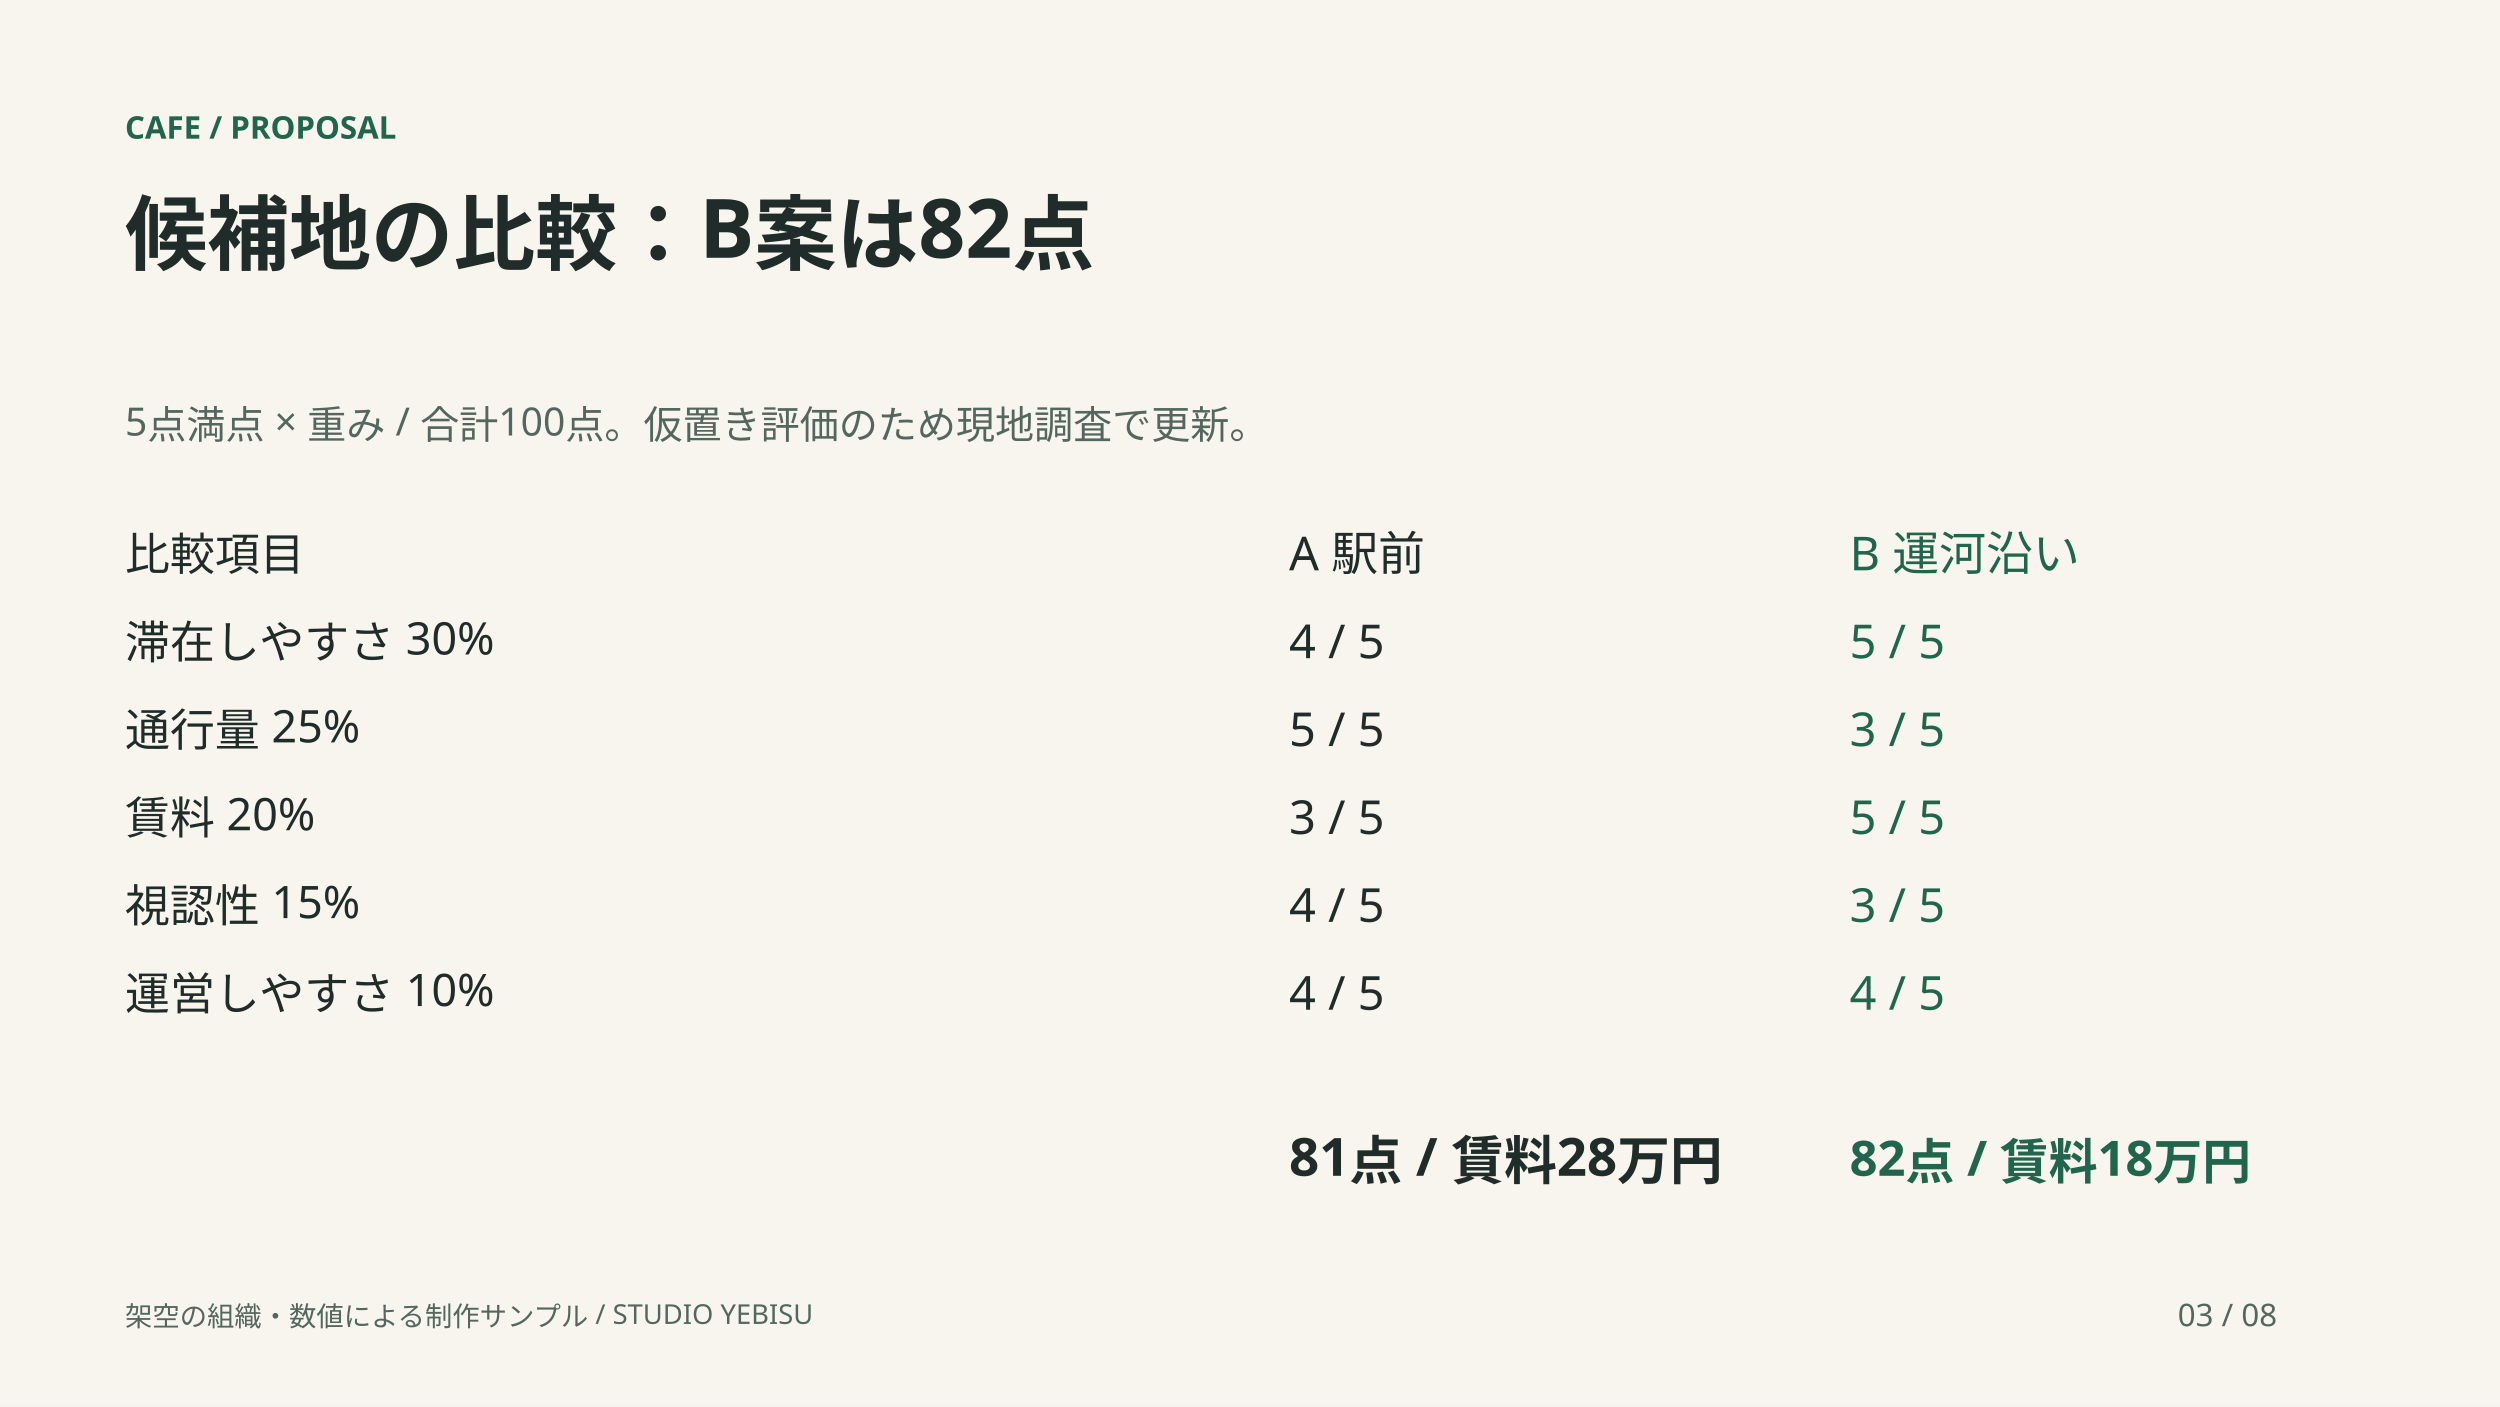
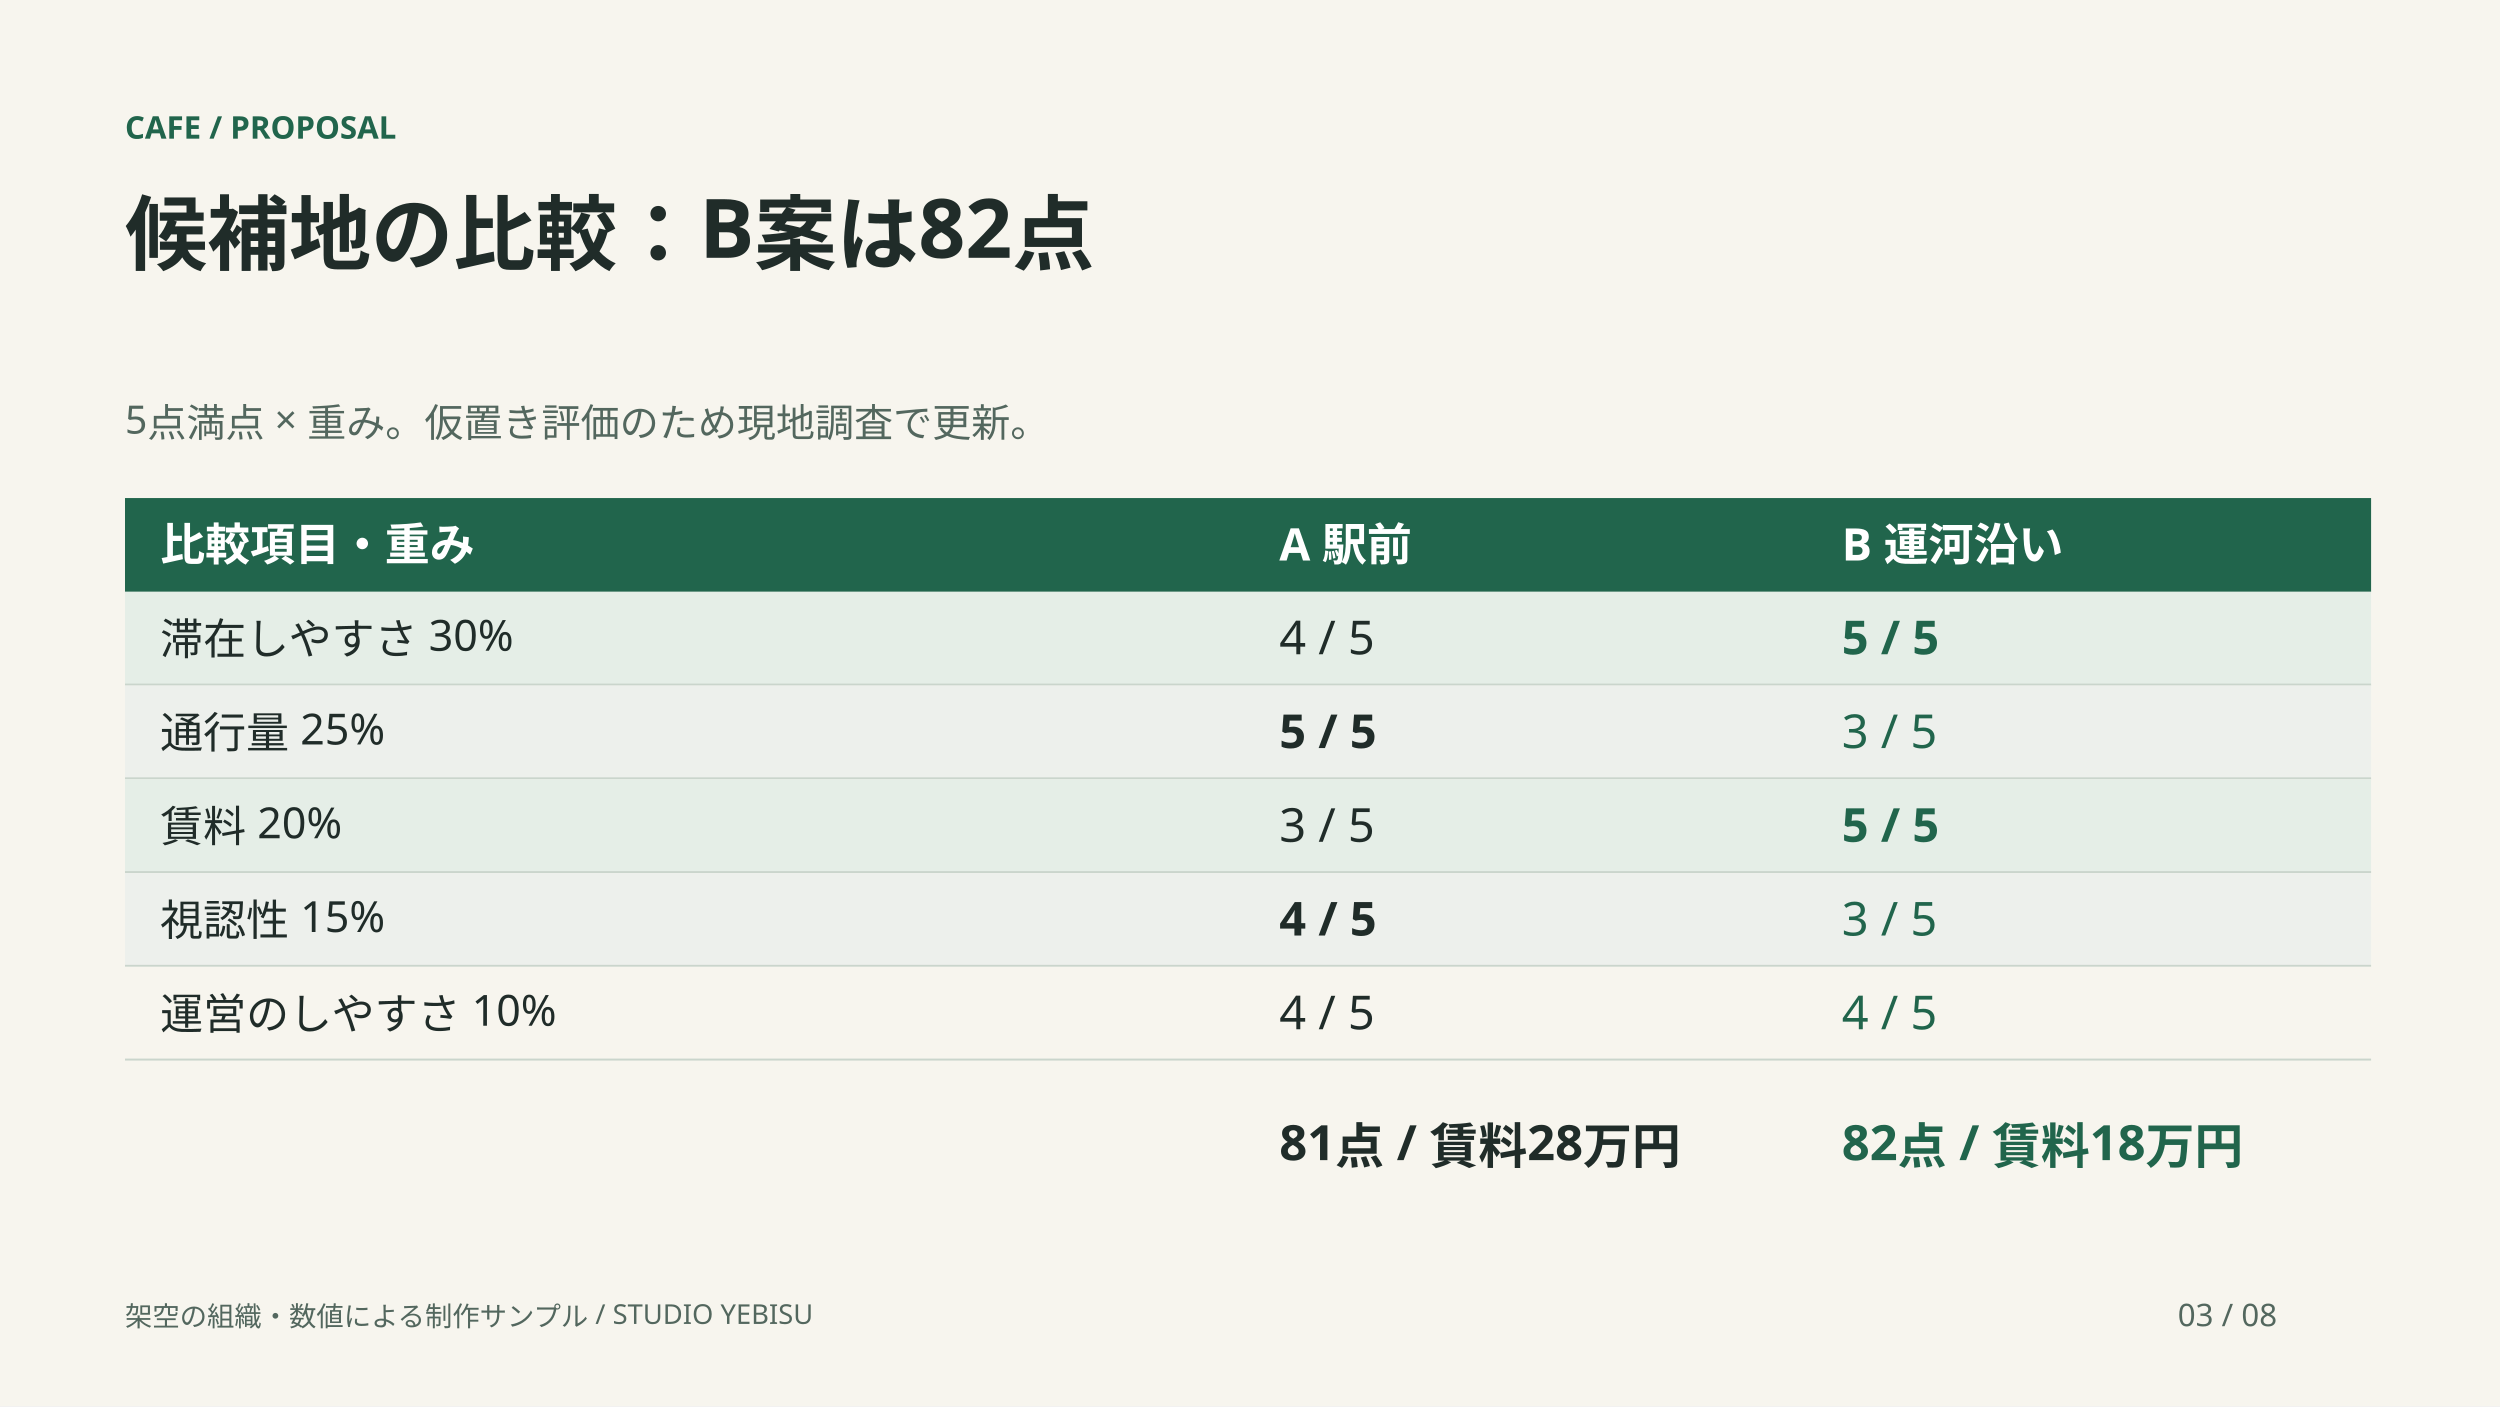
- <svg xmlns="http://www.w3.org/2000/svg" width="1280" height="720" viewBox="0 0 1280 720" lang="ja" font-family="Noto Sans JP" data-pptx-page-role="content">
+ <svg xmlns="http://www.w3.org/2000/svg" width="1280" height="720" viewBox="0 0 1280 720" lang="ja" font-family="BIZ UDPGothic" data-pptx-page-role="content">
  <rect id="background" data-pptx-role="background" width="1280" height="720" fill="#F7F5EE" />
  <g id="heading" data-pptx-bounds="64 48 1150 112" font-weight="700">
    <text x="64" y="71" font-size="16" fill="#21654C">CAFE / PROPOSAL</text>
    <text x="64" y="135" font-size="42" fill="#202C29">候補地の比較：B案は82点</text>
  </g>
-   <g id="content" data-pptx-bounds="64 190 1150 426">
-     <text x="64" y="223" font-size="20" fill="#53675E" font-weight="400">5点満点 × 重み / 合計100点。仮置き評価のため現地調査で更新。</text>
-     <text x="64" y="292" font-size="23" fill="#202C29" font-weight="400">比較項目</text>
-     <text x="64" y="337" font-size="23" fill="#202C29" font-weight="400">滞在しやすさ 30%</text>
-     <text x="64" y="382" font-size="23" fill="#202C29" font-weight="400">通行量 25%</text>
-     <text x="64" y="427" font-size="23" fill="#202C29" font-weight="400">賃料 20%</text>
-     <text x="64" y="472" font-size="23" fill="#202C29" font-weight="400">視認性 15%</text>
-     <text x="64" y="517" font-size="23" fill="#202C29" font-weight="400">運営しやすさ 10%</text>
-     <text x="660" y="292" font-size="24" fill="#202C29" font-weight="400">A 駅前</text>
-     <text x="660" y="337" font-size="24" fill="#202C29" font-weight="400">4 / 5</text>
-     <text x="660" y="382" font-size="24" fill="#202C29" font-weight="400">5 / 5</text>
-     <text x="660" y="427" font-size="24" fill="#202C29" font-weight="400">3 / 5</text>
-     <text x="660" y="472" font-size="24" fill="#202C29" font-weight="400">4 / 5</text>
-     <text x="660" y="517" font-size="24" fill="#202C29" font-weight="400">4 / 5</text>
-     <text x="947" y="292" font-size="24" fill="#21654C" font-weight="400">B 運河沿い</text>
-     <text x="947" y="337" font-size="24" fill="#21654C" font-weight="400">5 / 5</text>
-     <text x="947" y="382" font-size="24" fill="#21654C" font-weight="400">3 / 5</text>
-     <text x="947" y="427" font-size="24" fill="#21654C" font-weight="400">5 / 5</text>
-     <text x="947" y="472" font-size="24" fill="#21654C" font-weight="400">3 / 5</text>
-     <text x="947" y="517" font-size="24" fill="#21654C" font-weight="400">4 / 5</text>
-     <text x="660" y="602" font-size="27" fill="#202C29" font-weight="700">81点 / 賃料28万円</text>
-     <text x="947" y="602" font-size="25" fill="#21654C" font-weight="700">82点 / 賃料18万円</text>
+   <g id="content" data-pptx-bounds="64 190 1150 450">
+     <text x="64" y="222" font-size="20" fill="#53675E" font-weight="400">5点満点 × 重み。仮置き評価のため現地調査で更新。</text>
+     <rect x="64" y="255" width="1150" height="48" fill="#21654C" />
+     <text x="82" y="287" font-size="23" fill="#FFFFFF" font-weight="700">比較項目・重み</text>
+     <text x="655" y="287" font-size="23" fill="#FFFFFF" font-weight="700">A 駅前</text>
+     <text x="943" y="287" font-size="23" fill="#FFFFFF" font-weight="700">B 運河沿い</text>
+     <rect x="64" y="303" width="1150" height="48" fill="#E5EEE7" />
+     <text x="82" y="335" font-size="22" fill="#202C29" font-weight="400">滞在しやすさ 30%</text>
+     <text x="655" y="335" font-size="24" fill="#202C29" font-weight="400">4 / 5</text>
+     <text x="943" y="335" font-size="24" fill="#21654C" font-weight="700">5 / 5</text>
+     <rect x="64" y="350" width="1150" height="1" fill="#CAD5CC" />
+     <rect x="64" y="351" width="1150" height="48" fill="#EDF0EC" />
+     <text x="82" y="383" font-size="22" fill="#202C29" font-weight="400">通行量 25%</text>
+     <text x="655" y="383" font-size="24" fill="#202C29" font-weight="700">5 / 5</text>
+     <text x="943" y="383" font-size="24" fill="#21654C" font-weight="400">3 / 5</text>
+     <rect x="64" y="398" width="1150" height="1" fill="#CAD5CC" />
+     <rect x="64" y="399" width="1150" height="48" fill="#E5EEE7" />
+     <text x="82" y="431" font-size="22" fill="#202C29" font-weight="400">賃料 20%</text>
+     <text x="655" y="431" font-size="24" fill="#202C29" font-weight="400">3 / 5</text>
+     <text x="943" y="431" font-size="24" fill="#21654C" font-weight="700">5 / 5</text>
+     <rect x="64" y="446" width="1150" height="1" fill="#CAD5CC" />
+     <rect x="64" y="447" width="1150" height="48" fill="#EDF0EC" />
+     <text x="82" y="479" font-size="22" fill="#202C29" font-weight="400">視認性 15%</text>
+     <text x="655" y="479" font-size="24" fill="#202C29" font-weight="700">4 / 5</text>
+     <text x="943" y="479" font-size="24" fill="#21654C" font-weight="400">3 / 5</text>
+     <rect x="64" y="494" width="1150" height="1" fill="#CAD5CC" />
+     <rect x="64" y="495" width="1150" height="48" fill="#F7F5EE" />
+     <text x="82" y="527" font-size="22" fill="#202C29" font-weight="400">運営のしやすさ 10%</text>
+     <text x="655" y="527" font-size="24" fill="#202C29" font-weight="400">4 / 5</text>
+     <text x="943" y="527" font-size="24" fill="#21654C" font-weight="400">4 / 5</text>
+     <rect x="64" y="542" width="1150" height="1" fill="#CAD5CC" />
+     <text x="655" y="594" font-size="25" fill="#202C29" font-weight="700">81点 / 賃料28万円</text>
+     <text x="943" y="594" font-size="25" fill="#21654C" font-weight="700">82点 / 賃料18万円</text>
  </g>
  <g id="footer" data-pptx-bounds="64 659 1150 28" fill="#53675E" font-weight="400">
    <text x="64" y="679" font-size="14">架空の組織・数値による制作サンプル / STUDIO YEBISU</text>
    <text x="1115" y="679" font-size="16">03 / 08</text>
  </g>
</svg>
